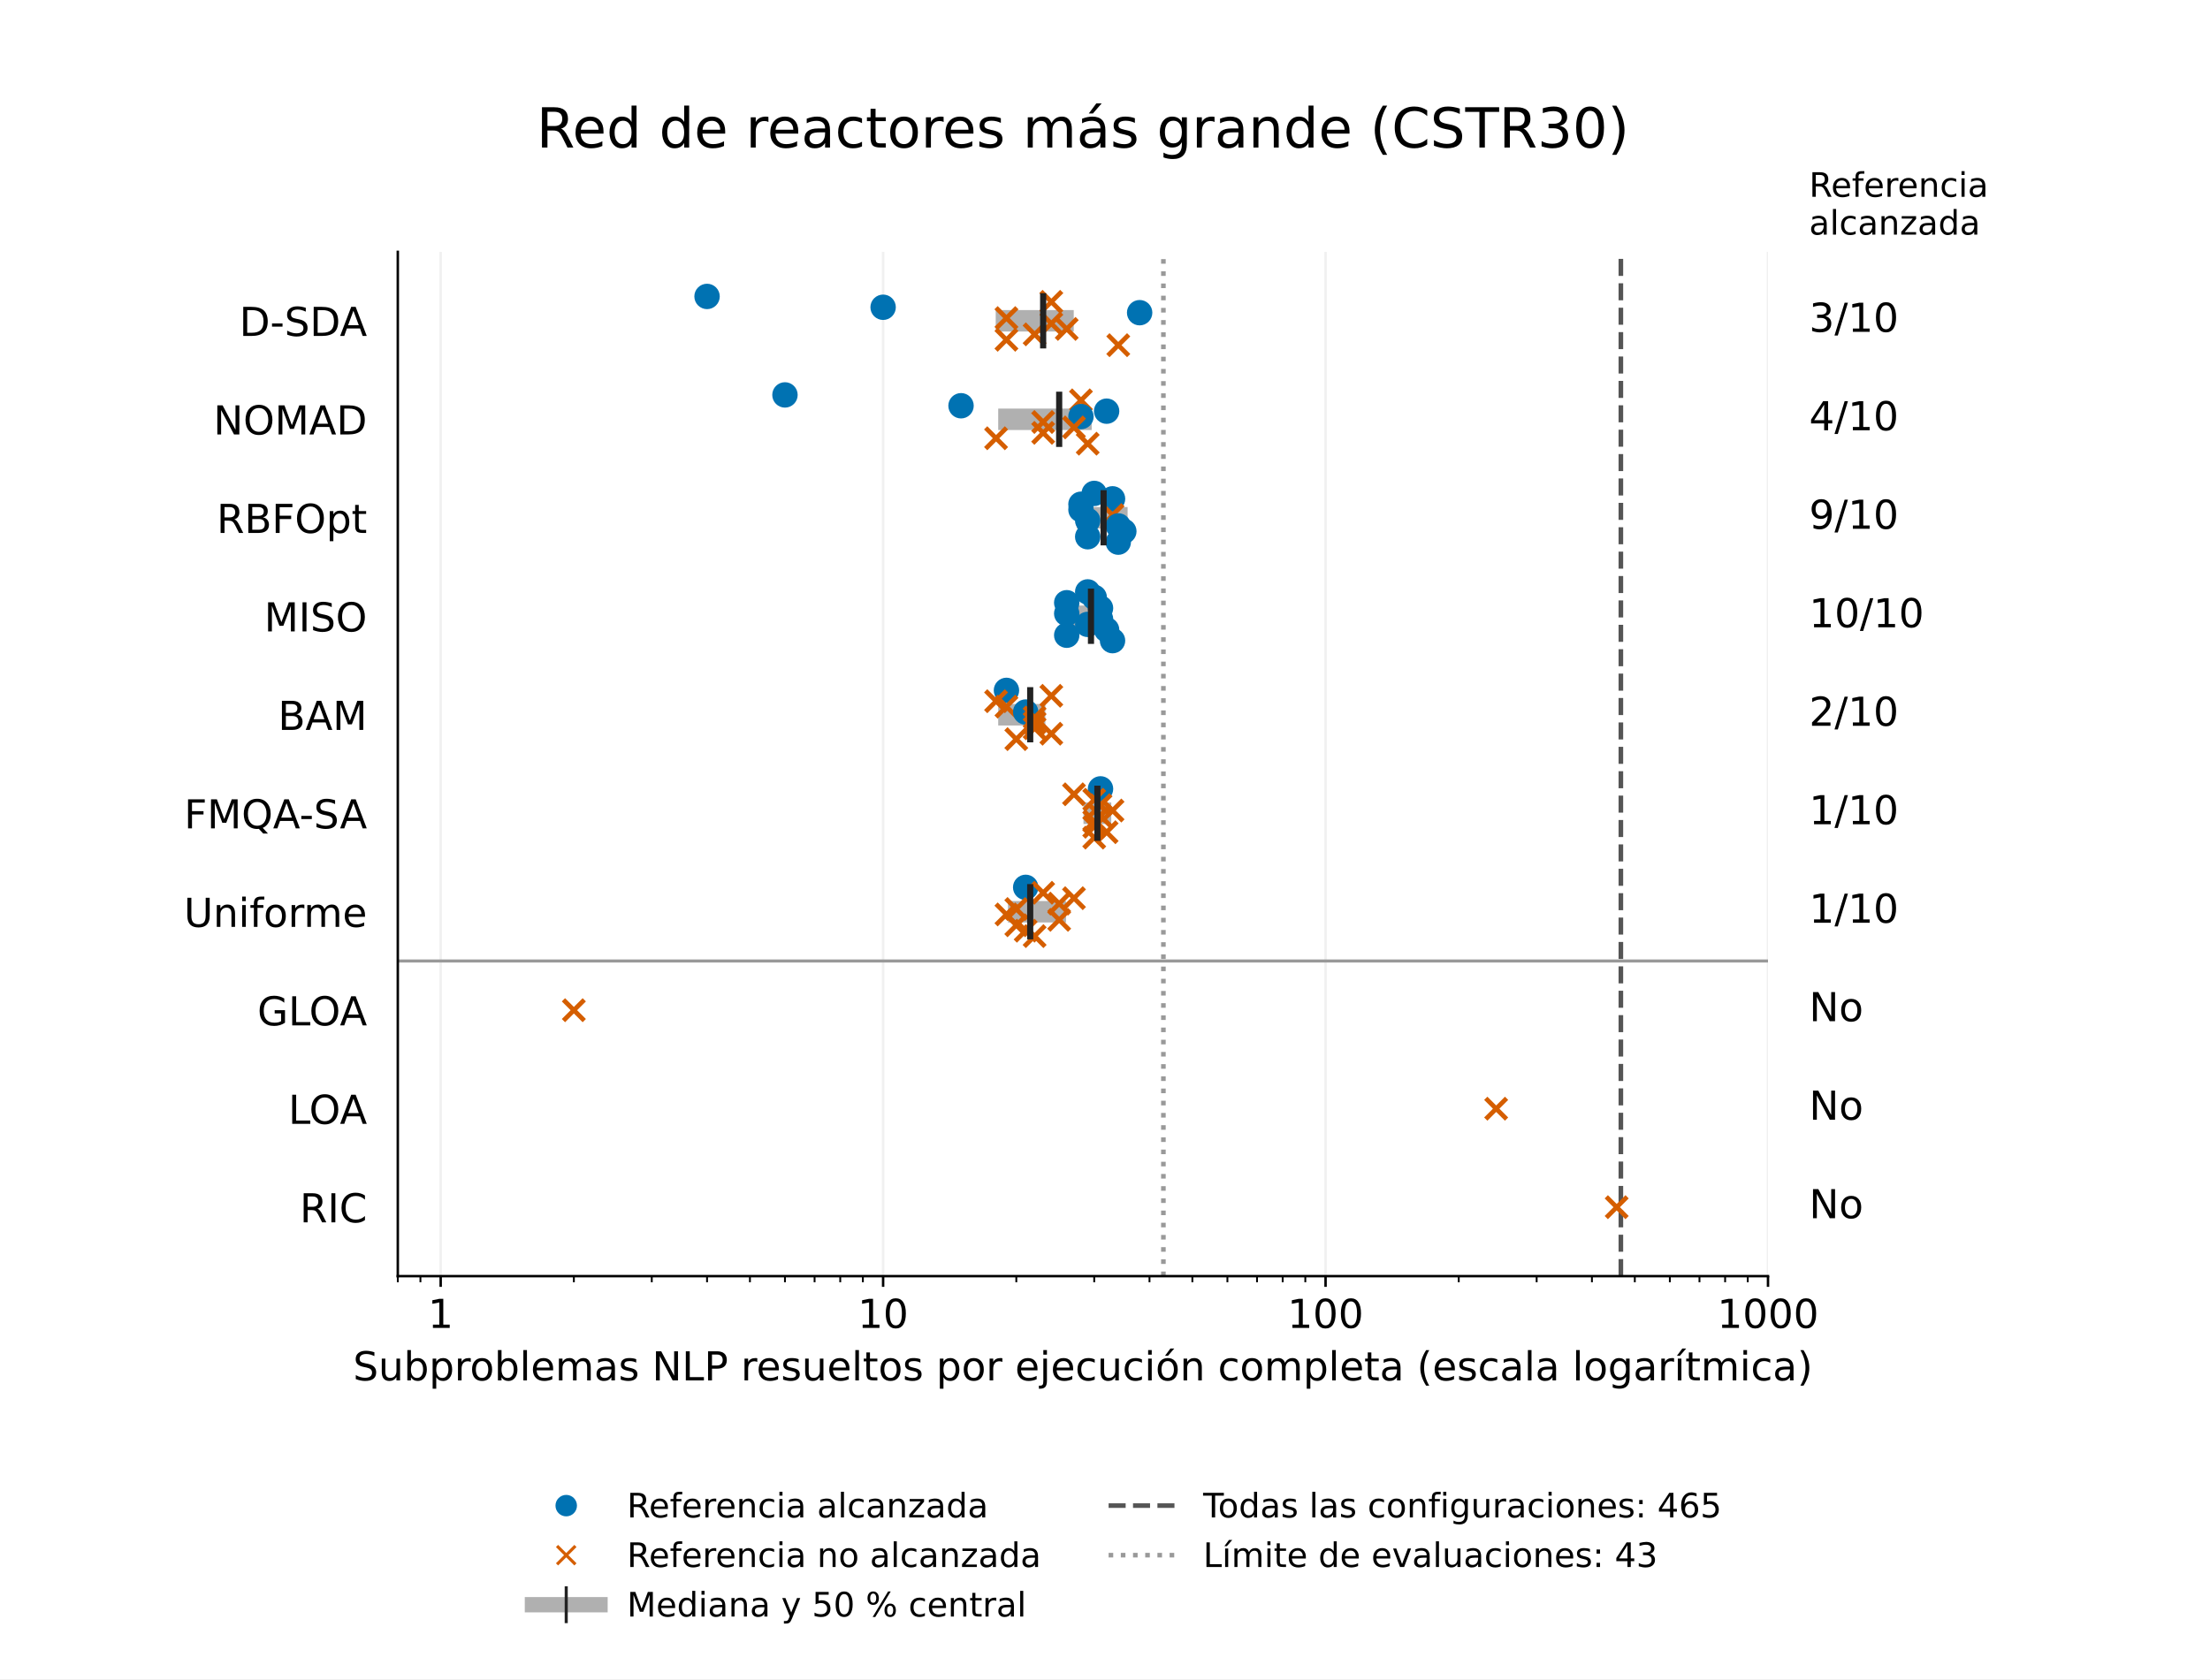
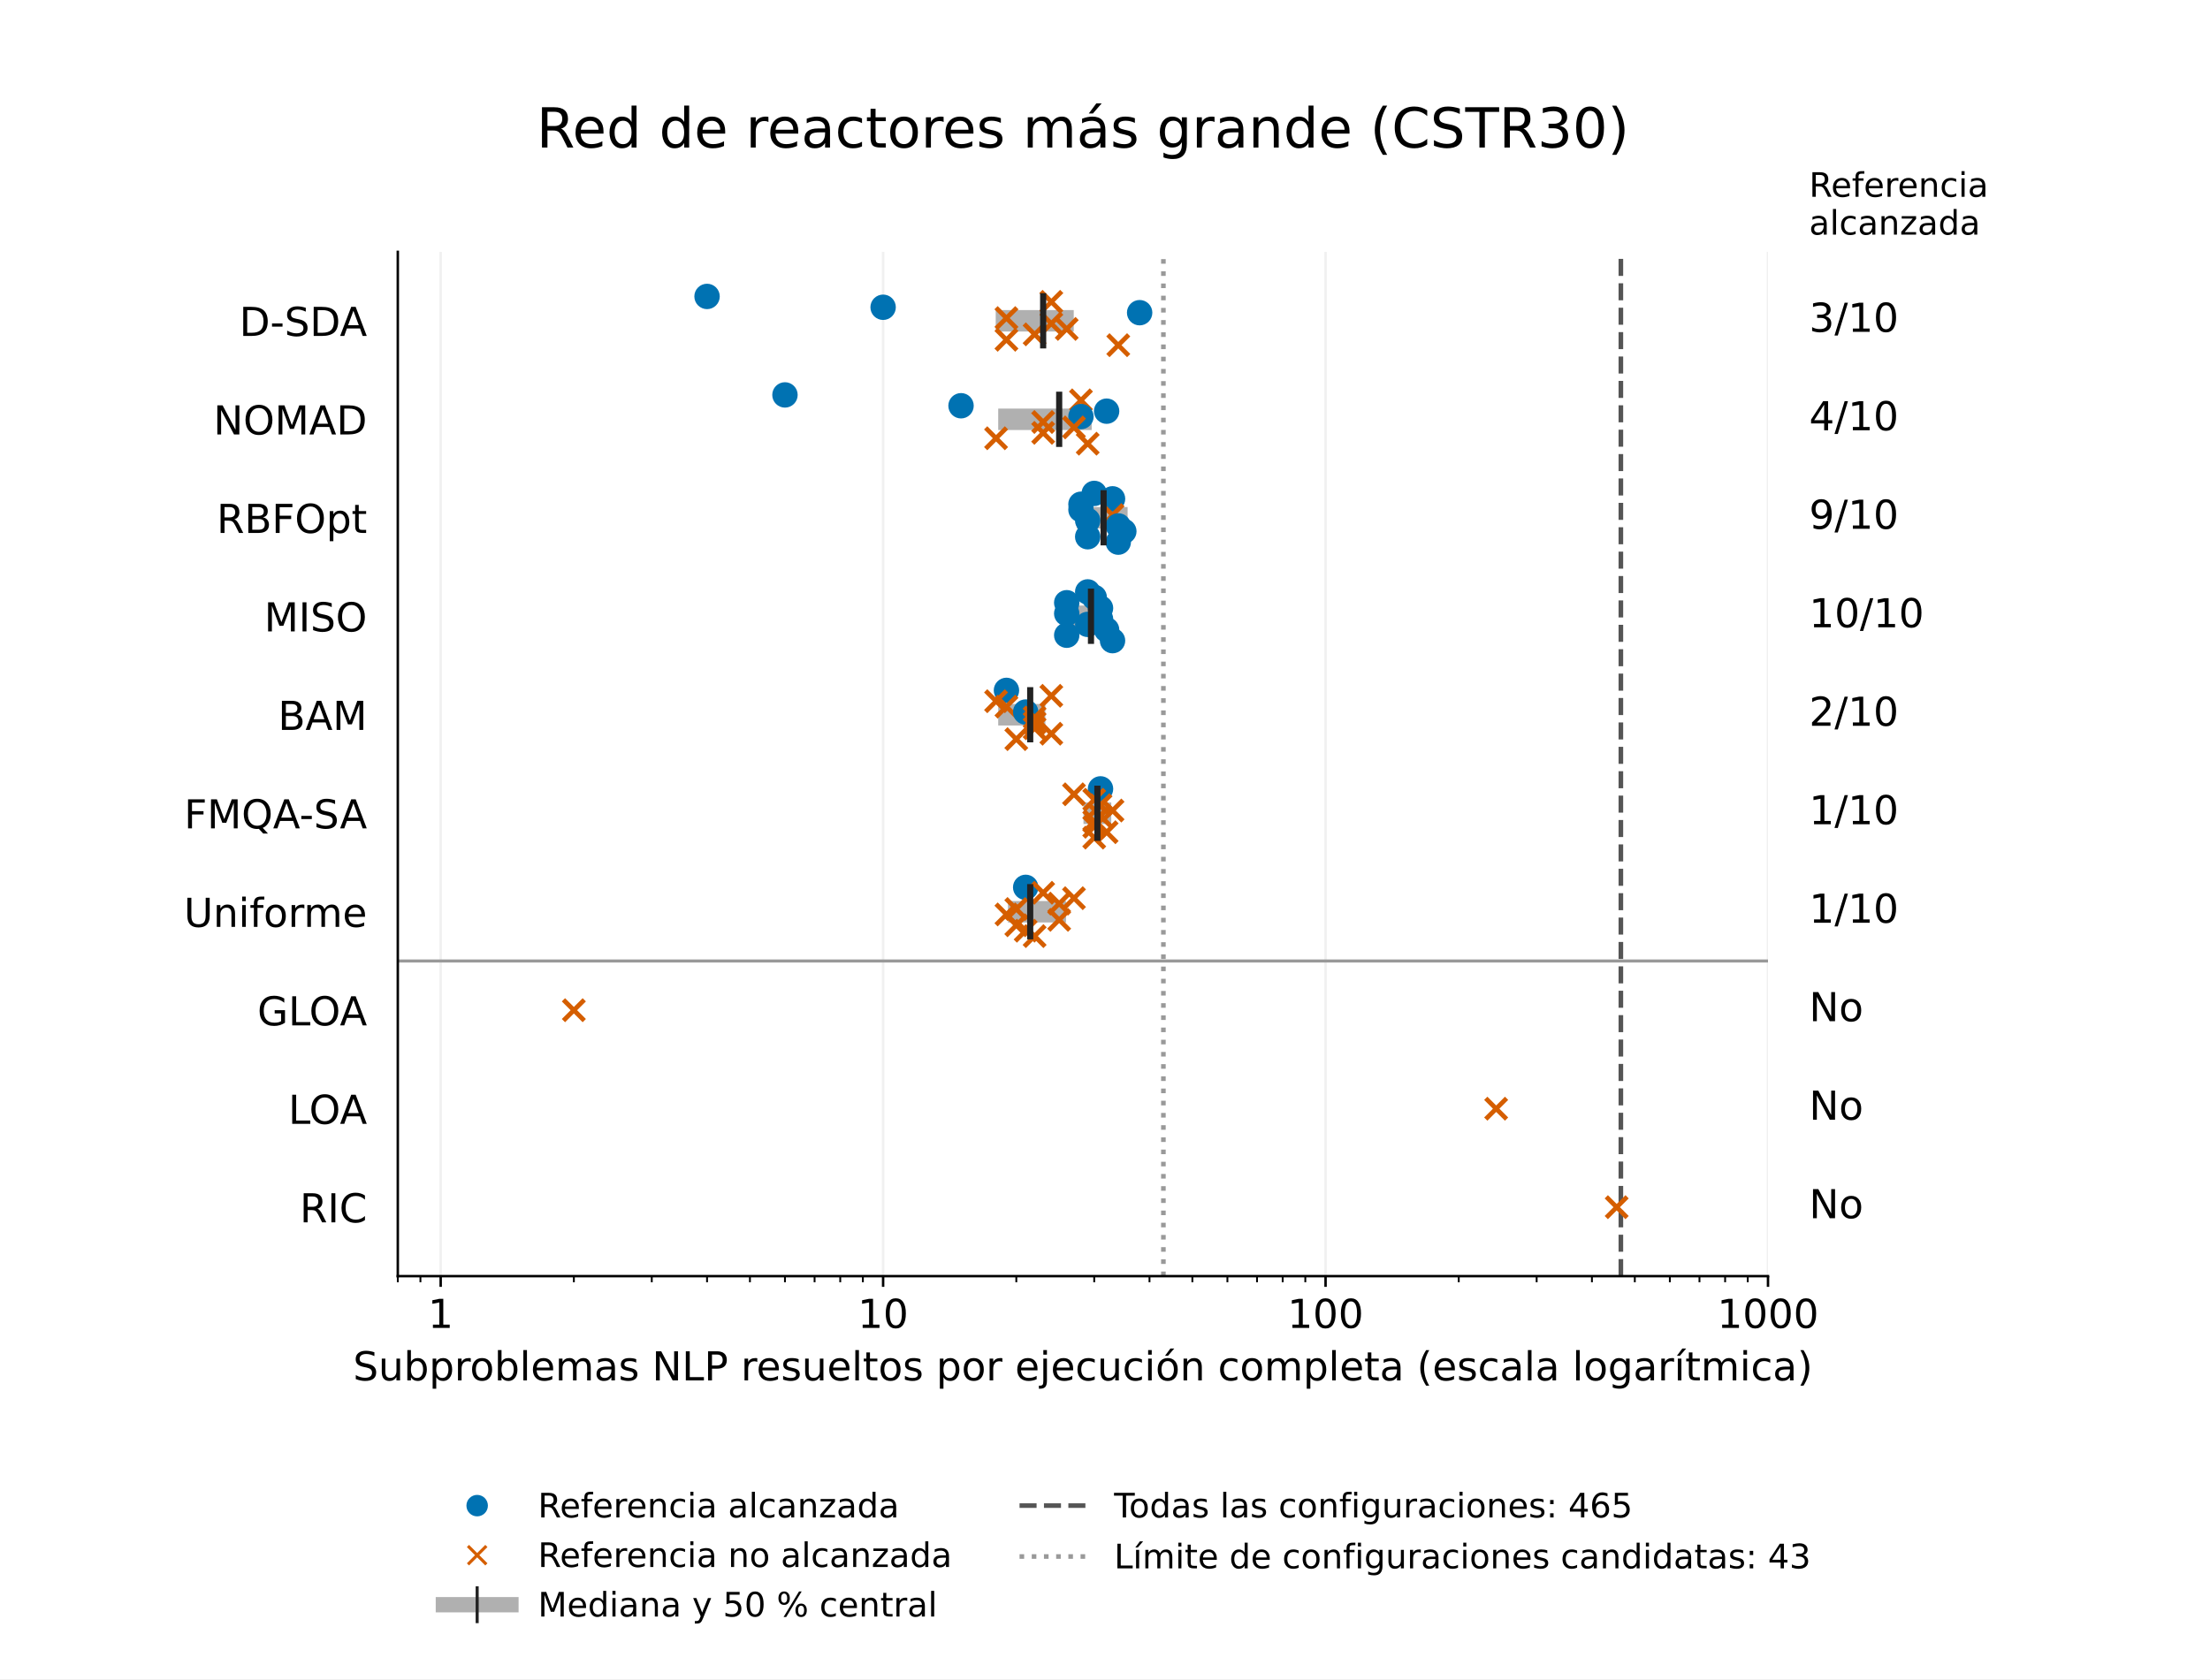
<svg xmlns="http://www.w3.org/2000/svg" xmlns:xlink="http://www.w3.org/1999/xlink" width="720pt" height="547.2pt" viewBox="0 0 720 547.2" version="1.1">
  <defs>
    <style type="text/css">*{stroke-linejoin: round; stroke-linecap: butt}</style>
  </defs>
  <g id="figure_1">
    <g id="patch_1">
      <path d="M 0 547.2 L 720 547.2 L 720 0 L 0 0 z " style="fill: #ffffff" />
    </g>
    <g id="axes_1">
      <g id="patch_2">
        <path d="M 129.6 415.872 L 576 415.872 L 576 82.08 L 129.6 82.08 z " style="fill: #ffffff" />
      </g>
      <g id="line2d_1">
        <path d="M 528.065 415.872 L 528.065 82.08 " clip-path="url(#p4b33554368)" style="fill: none; stroke-dasharray: 5.55,2.4; stroke-dashoffset: 0; stroke: #555555; stroke-width: 1.5" />
      </g>
      <g id="line2d_2">
        <path d="M 379.023 415.872 L 379.023 82.08 " clip-path="url(#p4b33554368)" style="fill: none; stroke-dasharray: 1.5,2.475; stroke-dashoffset: 0; stroke: #999999; stroke-width: 1.5" />
      </g>
      <g id="line2d_3">
        <path d="M 327.893 104.547 L 346.313 104.547 " clip-path="url(#p4b33554368)" style="fill: none; stroke: #b0b0b0; stroke-width: 7; stroke-linecap: square" />
      </g>
      <g id="line2d_4">
        <path d="M 328.712 136.642 L 352.168 136.642 " clip-path="url(#p4b33554368)" style="fill: none; stroke: #b0b0b0; stroke-width: 7; stroke-linecap: square" />
      </g>
      <g id="line2d_5">
        <path d="M 354.364 168.738 L 363.86 168.738 " clip-path="url(#p4b33554368)" style="fill: none; stroke: #b0b0b0; stroke-width: 7; stroke-linecap: square" />
      </g>
      <g id="line2d_6">
        <path d="M 349.309 200.833 L 358.539 200.833 " clip-path="url(#p4b33554368)" style="fill: none; stroke: #b0b0b0; stroke-width: 7; stroke-linecap: square" />
      </g>
      <g id="line2d_7">
        <path d="M 328.712 232.928 L 337.071 232.928 " clip-path="url(#p4b33554368)" style="fill: none; stroke: #b0b0b0; stroke-width: 7; stroke-linecap: square" />
      </g>
      <g id="line2d_8">
        <path d="M 356.487 265.024 L 358.539 265.024 " clip-path="url(#p4b33554368)" style="fill: none; stroke: #b0b0b0; stroke-width: 7; stroke-linecap: square" />
      </g>
      <g id="line2d_9">
        <path d="M 331.882 297.119 L 343.808 297.119 " clip-path="url(#p4b33554368)" style="fill: none; stroke: #b0b0b0; stroke-width: 7; stroke-linecap: square" />
      </g>
      <g id="matplotlib.axis_1">
        <g id="xtick_1">
          <g id="line2d_10">
            <path d="M 143.569 415.872 L 143.569 82.08 " clip-path="url(#p4b33554368)" style="fill: none; stroke: #b0b0b0; stroke-opacity: 0.18; stroke-width: 0.8; stroke-linecap: square" />
          </g>
          <g id="line2d_11">
            <defs>
              <path id="maa58ee2688" d="M 0 0 L 0 3.5 " style="stroke: #000000; stroke-width: 0.8" />
            </defs>
            <g>
              <use xlink:href="#maa58ee2688" x="143.569" y="415.872" style="stroke: #000000; stroke-width: 0.8" />
            </g>
          </g>
          <g id="text_1">
            <text style="font-size: 13px; font-family: 'DejaVu Sans'; text-anchor: middle" x="143.569" y="432.75" transform="rotate(-0 143.569 432.75)">1</text>
          </g>
        </g>
        <g id="xtick_2">
          <g id="line2d_12">
            <path d="M 287.713 415.872 L 287.713 82.08 " clip-path="url(#p4b33554368)" style="fill: none; stroke: #b0b0b0; stroke-opacity: 0.18; stroke-width: 0.8; stroke-linecap: square" />
          </g>
          <g id="line2d_13">
            <g>
              <use xlink:href="#maa58ee2688" x="287.713" y="415.872" style="stroke: #000000; stroke-width: 0.8" />
            </g>
          </g>
          <g id="text_2">
            <text style="font-size: 13px; font-family: 'DejaVu Sans'; text-anchor: middle" x="287.713" y="432.75" transform="rotate(-0 287.7126 432.75)">10</text>
          </g>
        </g>
        <g id="xtick_3">
          <g id="line2d_14">
            <path d="M 431.856 415.872 L 431.856 82.08 " clip-path="url(#p4b33554368)" style="fill: none; stroke: #b0b0b0; stroke-opacity: 0.18; stroke-width: 0.8; stroke-linecap: square" />
          </g>
          <g id="line2d_15">
            <g>
              <use xlink:href="#maa58ee2688" x="431.856" y="415.872" style="stroke: #000000; stroke-width: 0.8" />
            </g>
          </g>
          <g id="text_3">
            <text style="font-size: 13px; font-family: 'DejaVu Sans'; text-anchor: middle" x="431.856" y="432.75" transform="rotate(-0 431.8563 432.75)">100</text>
          </g>
        </g>
        <g id="xtick_4">
          <g id="line2d_16">
            <path d="M 576 415.872 L 576 82.08 " clip-path="url(#p4b33554368)" style="fill: none; stroke: #b0b0b0; stroke-opacity: 0.18; stroke-width: 0.8; stroke-linecap: square" />
          </g>
          <g id="line2d_17">
            <g>
              <use xlink:href="#maa58ee2688" x="576" y="415.872" style="stroke: #000000; stroke-width: 0.8" />
            </g>
          </g>
          <g id="text_4">
            <text style="font-size: 13px; font-family: 'DejaVu Sans'; text-anchor: middle" x="576" y="432.75" transform="rotate(-0 576 432.75)">1000</text>
          </g>
        </g>
        <g id="xtick_5">
          <g id="line2d_18">
            <defs>
              <path id="m079822d3ac" d="M 0 0 L 0 2 " style="stroke: #000000; stroke-width: 0.6" />
            </defs>
            <g>
              <use xlink:href="#m079822d3ac" x="129.6" y="415.872" style="stroke: #000000; stroke-width: 0.6" />
            </g>
          </g>
        </g>
        <g id="xtick_6">
          <g id="line2d_19">
            <g>
              <use xlink:href="#m079822d3ac" x="136.973" y="415.872" style="stroke: #000000; stroke-width: 0.6" />
            </g>
          </g>
        </g>
        <g id="xtick_7">
          <g id="line2d_20">
            <g>
              <use xlink:href="#m079822d3ac" x="186.961" y="415.872" style="stroke: #000000; stroke-width: 0.6" />
            </g>
          </g>
        </g>
        <g id="xtick_8">
          <g id="line2d_21">
            <g>
              <use xlink:href="#m079822d3ac" x="212.343" y="415.872" style="stroke: #000000; stroke-width: 0.6" />
            </g>
          </g>
        </g>
        <g id="xtick_9">
          <g id="line2d_22">
            <g>
              <use xlink:href="#m079822d3ac" x="230.352" y="415.872" style="stroke: #000000; stroke-width: 0.6" />
            </g>
          </g>
        </g>
        <g id="xtick_10">
          <g id="line2d_23">
            <g>
              <use xlink:href="#m079822d3ac" x="244.321" y="415.872" style="stroke: #000000; stroke-width: 0.6" />
            </g>
          </g>
        </g>
        <g id="xtick_11">
          <g id="line2d_24">
            <g>
              <use xlink:href="#m079822d3ac" x="255.735" y="415.872" style="stroke: #000000; stroke-width: 0.6" />
            </g>
          </g>
        </g>
        <g id="xtick_12">
          <g id="line2d_25">
            <g>
              <use xlink:href="#m079822d3ac" x="265.385" y="415.872" style="stroke: #000000; stroke-width: 0.6" />
            </g>
          </g>
        </g>
        <g id="xtick_13">
          <g id="line2d_26">
            <g>
              <use xlink:href="#m079822d3ac" x="273.744" y="415.872" style="stroke: #000000; stroke-width: 0.6" />
            </g>
          </g>
        </g>
        <g id="xtick_14">
          <g id="line2d_27">
            <g>
              <use xlink:href="#m079822d3ac" x="281.117" y="415.872" style="stroke: #000000; stroke-width: 0.6" />
            </g>
          </g>
        </g>
        <g id="xtick_15">
          <g id="line2d_28">
            <g>
              <use xlink:href="#m079822d3ac" x="331.104" y="415.872" style="stroke: #000000; stroke-width: 0.6" />
            </g>
          </g>
        </g>
        <g id="xtick_16">
          <g id="line2d_29">
            <g>
              <use xlink:href="#m079822d3ac" x="356.487" y="415.872" style="stroke: #000000; stroke-width: 0.6" />
            </g>
          </g>
        </g>
        <g id="xtick_17">
          <g id="line2d_30">
            <g>
              <use xlink:href="#m079822d3ac" x="374.496" y="415.872" style="stroke: #000000; stroke-width: 0.6" />
            </g>
          </g>
        </g>
        <g id="xtick_18">
          <g id="line2d_31">
            <g>
              <use xlink:href="#m079822d3ac" x="388.465" y="415.872" style="stroke: #000000; stroke-width: 0.6" />
            </g>
          </g>
        </g>
        <g id="xtick_19">
          <g id="line2d_32">
            <g>
              <use xlink:href="#m079822d3ac" x="399.878" y="415.872" style="stroke: #000000; stroke-width: 0.6" />
            </g>
          </g>
        </g>
        <g id="xtick_20">
          <g id="line2d_33">
            <g>
              <use xlink:href="#m079822d3ac" x="409.528" y="415.872" style="stroke: #000000; stroke-width: 0.6" />
            </g>
          </g>
        </g>
        <g id="xtick_21">
          <g id="line2d_34">
            <g>
              <use xlink:href="#m079822d3ac" x="417.887" y="415.872" style="stroke: #000000; stroke-width: 0.6" />
            </g>
          </g>
        </g>
        <g id="xtick_22">
          <g id="line2d_35">
            <g>
              <use xlink:href="#m079822d3ac" x="425.261" y="415.872" style="stroke: #000000; stroke-width: 0.6" />
            </g>
          </g>
        </g>
        <g id="xtick_23">
          <g id="line2d_36">
            <g>
              <use xlink:href="#m079822d3ac" x="475.248" y="415.872" style="stroke: #000000; stroke-width: 0.6" />
            </g>
          </g>
        </g>
        <g id="xtick_24">
          <g id="line2d_37">
            <g>
              <use xlink:href="#m079822d3ac" x="500.63" y="415.872" style="stroke: #000000; stroke-width: 0.6" />
            </g>
          </g>
        </g>
        <g id="xtick_25">
          <g id="line2d_38">
            <g>
              <use xlink:href="#m079822d3ac" x="518.639" y="415.872" style="stroke: #000000; stroke-width: 0.6" />
            </g>
          </g>
        </g>
        <g id="xtick_26">
          <g id="line2d_39">
            <g>
              <use xlink:href="#m079822d3ac" x="532.608" y="415.872" style="stroke: #000000; stroke-width: 0.6" />
            </g>
          </g>
        </g>
        <g id="xtick_27">
          <g id="line2d_40">
            <g>
              <use xlink:href="#m079822d3ac" x="544.022" y="415.872" style="stroke: #000000; stroke-width: 0.6" />
            </g>
          </g>
        </g>
        <g id="xtick_28">
          <g id="line2d_41">
            <g>
              <use xlink:href="#m079822d3ac" x="553.672" y="415.872" style="stroke: #000000; stroke-width: 0.6" />
            </g>
          </g>
        </g>
        <g id="xtick_29">
          <g id="line2d_42">
            <g>
              <use xlink:href="#m079822d3ac" x="562.031" y="415.872" style="stroke: #000000; stroke-width: 0.6" />
            </g>
          </g>
        </g>
        <g id="xtick_30">
          <g id="line2d_43">
            <g>
              <use xlink:href="#m079822d3ac" x="569.404" y="415.872" style="stroke: #000000; stroke-width: 0.6" />
            </g>
          </g>
        </g>
        <g id="text_5">
          <text style="font-size: 13px; font-family: 'DejaVu Sans'; text-anchor: middle" x="352.8" y="449.852" transform="rotate(-0 352.8 449.8515)">Subproblemas NLP resueltos por ejecución completa (escala logarítmica)</text>
        </g>
      </g>
      <g id="matplotlib.axis_2">
        <g id="ytick_1">
          <g id="line2d_44" />
          <g id="text_6">
            <text style="font-size: 13px; font-family: 'DejaVu Sans'; text-anchor: end" x="119.6" y="109.486" transform="rotate(-0 119.6 109.4858)">D-SDA</text>
          </g>
        </g>
        <g id="ytick_2">
          <g id="line2d_45" />
          <g id="text_7">
            <text style="font-size: 13px; font-family: 'DejaVu Sans'; text-anchor: end" x="119.6" y="141.581" transform="rotate(-0 119.6 141.5811)">NOMAD</text>
          </g>
        </g>
        <g id="ytick_3">
          <g id="line2d_46" />
          <g id="text_8">
            <text style="font-size: 13px; font-family: 'DejaVu Sans'; text-anchor: end" x="119.6" y="173.677" transform="rotate(-0 119.6 173.6765)">RBFOpt</text>
          </g>
        </g>
        <g id="ytick_4">
          <g id="line2d_47" />
          <g id="text_9">
            <text style="font-size: 13px; font-family: 'DejaVu Sans'; text-anchor: end" x="119.6" y="205.772" transform="rotate(-0 119.6 205.7719)">MISO</text>
          </g>
        </g>
        <g id="ytick_5">
          <g id="line2d_48" />
          <g id="text_10">
            <text style="font-size: 13px; font-family: 'DejaVu Sans'; text-anchor: end" x="119.6" y="237.867" transform="rotate(-0 119.6 237.8673)">BAM</text>
          </g>
        </g>
        <g id="ytick_6">
          <g id="line2d_49" />
          <g id="text_11">
            <text style="font-size: 13px; font-family: 'DejaVu Sans'; text-anchor: end" x="119.6" y="269.963" transform="rotate(-0 119.6 269.9627)">FMQA-SA</text>
          </g>
        </g>
        <g id="ytick_7">
          <g id="line2d_50" />
          <g id="text_12">
            <text style="font-size: 13px; font-family: 'DejaVu Sans'; text-anchor: end" x="119.6" y="302.058" transform="rotate(-0 119.6 302.0581)">Uniforme</text>
          </g>
        </g>
        <g id="ytick_8">
          <g id="line2d_51" />
          <g id="text_13">
            <text style="font-size: 13px; font-family: 'DejaVu Sans'; text-anchor: end" x="119.6" y="334.153" transform="rotate(-0 119.6 334.1534)">GLOA</text>
          </g>
        </g>
        <g id="ytick_9">
          <g id="line2d_52" />
          <g id="text_14">
            <text style="font-size: 13px; font-family: 'DejaVu Sans'; text-anchor: end" x="119.6" y="366.249" transform="rotate(-0 119.6 366.2488)">LOA</text>
          </g>
        </g>
        <g id="ytick_10">
          <g id="line2d_53" />
          <g id="text_15">
            <text style="font-size: 13px; font-family: 'DejaVu Sans'; text-anchor: end" x="119.6" y="398.344" transform="rotate(-0 119.6 398.3442)">RIC</text>
          </g>
        </g>
      </g>
      <g id="line2d_54">
        <path d="M 129.6 313.167 L 576 313.167 " clip-path="url(#p4b33554368)" style="fill: none; stroke: #999999; stroke-linecap: square" />
      </g>
      <g id="patch_3">
        <path d="M 129.6 415.872 L 129.6 82.08 " style="fill: none; stroke: #000000; stroke-width: 0.8; stroke-linejoin: miter; stroke-linecap: square" />
      </g>
      <g id="patch_4">
        <path d="M 129.6 415.872 L 576 415.872 " style="fill: none; stroke: #000000; stroke-width: 0.8; stroke-linejoin: miter; stroke-linecap: square" />
      </g>
      <g id="PathCollection_1">
        <defs>
          <path id="med5a002c58" d="M 0 3.391 C 0.899 3.391 1.762 3.034 2.398 2.398 C 3.034 1.762 3.391 0.899 3.391 0 C 3.391 -0.899 3.034 -1.762 2.398 -2.398 C 1.762 -3.034 0.899 -3.391 0 -3.391 C -0.899 -3.391 -1.762 -3.034 -2.398 -2.398 C -3.034 -1.762 -3.391 -0.899 -3.391 0 C -3.391 0.899 -3.034 1.762 -2.398 2.398 C -1.762 3.034 -0.899 3.391 0 3.391 z " style="stroke: #0072b2; stroke-width: 1.5" />
        </defs>
        <g clip-path="url(#p4b33554368)">
          <use xlink:href="#med5a002c58" x="230.352" y="96.603" style="fill: #0072b2; stroke: #0072b2; stroke-width: 1.5" />
        </g>
      </g>
      <g id="PathCollection_2">
        <defs>
          <path id="m9cff3bd27e" d="M -3.391 3.391 L 3.391 -3.391 M -3.391 -3.391 L 3.391 3.391 " style="stroke: #d55e00; stroke-width: 1.5" />
        </defs>
        <g clip-path="url(#p4b33554368)">
          <use xlink:href="#m9cff3bd27e" x="342.518" y="98.368" style="fill: #d55e00; stroke: #d55e00; stroke-width: 1.5" />
        </g>
      </g>
      <g id="PathCollection_3">
        <g clip-path="url(#p4b33554368)">
          <use xlink:href="#med5a002c58" x="287.713" y="100.134" style="fill: #0072b2; stroke: #0072b2; stroke-width: 1.5" />
        </g>
      </g>
      <g id="PathCollection_4">
        <g clip-path="url(#p4b33554368)">
          <use xlink:href="#med5a002c58" x="371.285" y="101.899" style="fill: #0072b2; stroke: #0072b2; stroke-width: 1.5" />
        </g>
      </g>
      <g id="PathCollection_5">
        <g clip-path="url(#p4b33554368)">
          <use xlink:href="#m9cff3bd27e" x="327.893" y="103.664" style="fill: #d55e00; stroke: #d55e00; stroke-width: 1.5" />
        </g>
      </g>
      <g id="PathCollection_6">
        <g clip-path="url(#p4b33554368)">
          <use xlink:href="#m9cff3bd27e" x="342.518" y="105.429" style="fill: #d55e00; stroke: #d55e00; stroke-width: 1.5" />
        </g>
      </g>
      <g id="PathCollection_7">
        <g clip-path="url(#p4b33554368)">
          <use xlink:href="#m9cff3bd27e" x="347.528" y="107.195" style="fill: #d55e00; stroke: #d55e00; stroke-width: 1.5" />
        </g>
      </g>
      <g id="PathCollection_8">
        <g clip-path="url(#p4b33554368)">
          <use xlink:href="#m9cff3bd27e" x="337.071" y="108.96" style="fill: #d55e00; stroke: #d55e00; stroke-width: 1.5" />
        </g>
      </g>
      <g id="PathCollection_9">
        <g clip-path="url(#p4b33554368)">
          <use xlink:href="#m9cff3bd27e" x="327.893" y="110.725" style="fill: #d55e00; stroke: #d55e00; stroke-width: 1.5" />
        </g>
      </g>
      <g id="PathCollection_10">
        <g clip-path="url(#p4b33554368)">
          <use xlink:href="#m9cff3bd27e" x="364.322" y="112.49" style="fill: #d55e00; stroke: #d55e00; stroke-width: 1.5" />
        </g>
      </g>
      <g id="text_16">
        <text style="font-size: 13px; font-family: 'DejaVu Sans'; text-anchor: start" x="589.392" y="108.134" transform="rotate(-0 589.392 108.134)">3/10</text>
      </g>
      <g id="PathCollection_11">
        <g clip-path="url(#p4b33554368)">
          <use xlink:href="#med5a002c58" x="255.735" y="128.699" style="fill: #0072b2; stroke: #0072b2; stroke-width: 1.5" />
        </g>
      </g>
      <g id="PathCollection_12">
        <g clip-path="url(#p4b33554368)">
          <use xlink:href="#m9cff3bd27e" x="352.168" y="130.464" style="fill: #d55e00; stroke: #d55e00; stroke-width: 1.5" />
        </g>
      </g>
      <g id="PathCollection_13">
        <g clip-path="url(#p4b33554368)">
          <use xlink:href="#med5a002c58" x="313.095" y="132.229" style="fill: #0072b2; stroke: #0072b2; stroke-width: 1.5" />
        </g>
      </g>
      <g id="PathCollection_14">
        <g clip-path="url(#p4b33554368)">
          <use xlink:href="#med5a002c58" x="360.527" y="133.994" style="fill: #0072b2; stroke: #0072b2; stroke-width: 1.5" />
        </g>
      </g>
      <g id="PathCollection_15">
        <g clip-path="url(#p4b33554368)">
          <use xlink:href="#med5a002c58" x="352.168" y="135.76" style="fill: #0072b2; stroke: #0072b2; stroke-width: 1.5" />
        </g>
      </g>
      <g id="PathCollection_16">
        <g clip-path="url(#p4b33554368)">
          <use xlink:href="#m9cff3bd27e" x="339.853" y="137.525" style="fill: #d55e00; stroke: #d55e00; stroke-width: 1.5" />
        </g>
      </g>
      <g id="PathCollection_17">
        <g clip-path="url(#p4b33554368)">
          <use xlink:href="#m9cff3bd27e" x="349.891" y="139.29" style="fill: #d55e00; stroke: #d55e00; stroke-width: 1.5" />
        </g>
      </g>
      <g id="PathCollection_18">
        <g clip-path="url(#p4b33554368)">
          <use xlink:href="#m9cff3bd27e" x="339.853" y="141.055" style="fill: #d55e00; stroke: #d55e00; stroke-width: 1.5" />
        </g>
      </g>
      <g id="PathCollection_19">
        <g clip-path="url(#p4b33554368)">
          <use xlink:href="#m9cff3bd27e" x="324.509" y="142.821" style="fill: #d55e00; stroke: #d55e00; stroke-width: 1.5" />
        </g>
      </g>
      <g id="PathCollection_20">
        <g clip-path="url(#p4b33554368)">
          <use xlink:href="#m9cff3bd27e" x="354.364" y="144.586" style="fill: #d55e00; stroke: #d55e00; stroke-width: 1.5" />
        </g>
      </g>
      <g id="text_17">
        <text style="font-size: 13px; font-family: 'DejaVu Sans'; text-anchor: start" x="589.392" y="140.229" transform="rotate(-0 589.392 140.2293)">4/10</text>
      </g>
      <g id="PathCollection_21">
        <g clip-path="url(#p4b33554368)">
          <use xlink:href="#med5a002c58" x="356.487" y="160.794" style="fill: #0072b2; stroke: #0072b2; stroke-width: 1.5" />
        </g>
      </g>
      <g id="PathCollection_22">
        <g clip-path="url(#p4b33554368)">
          <use xlink:href="#med5a002c58" x="362.453" y="162.559" style="fill: #0072b2; stroke: #0072b2; stroke-width: 1.5" />
        </g>
      </g>
      <g id="PathCollection_23">
        <g clip-path="url(#p4b33554368)">
          <use xlink:href="#med5a002c58" x="352.168" y="164.324" style="fill: #0072b2; stroke: #0072b2; stroke-width: 1.5" />
        </g>
      </g>
      <g id="PathCollection_24">
        <g clip-path="url(#p4b33554368)">
          <use xlink:href="#med5a002c58" x="352.168" y="166.09" style="fill: #0072b2; stroke: #0072b2; stroke-width: 1.5" />
        </g>
      </g>
      <g id="PathCollection_25">
        <g clip-path="url(#p4b33554368)">
          <use xlink:href="#m9cff3bd27e" x="362.453" y="167.855" style="fill: #d55e00; stroke: #d55e00; stroke-width: 1.5" />
        </g>
      </g>
      <g id="PathCollection_26">
        <g clip-path="url(#p4b33554368)">
          <use xlink:href="#med5a002c58" x="354.364" y="169.62" style="fill: #0072b2; stroke: #0072b2; stroke-width: 1.5" />
        </g>
      </g>
      <g id="PathCollection_27">
        <g clip-path="url(#p4b33554368)">
          <use xlink:href="#med5a002c58" x="364.322" y="171.385" style="fill: #0072b2; stroke: #0072b2; stroke-width: 1.5" />
        </g>
      </g>
      <g id="PathCollection_28">
        <g clip-path="url(#p4b33554368)">
          <use xlink:href="#med5a002c58" x="366.137" y="173.151" style="fill: #0072b2; stroke: #0072b2; stroke-width: 1.5" />
        </g>
      </g>
      <g id="PathCollection_29">
        <g clip-path="url(#p4b33554368)">
          <use xlink:href="#med5a002c58" x="354.364" y="174.916" style="fill: #0072b2; stroke: #0072b2; stroke-width: 1.5" />
        </g>
      </g>
      <g id="PathCollection_30">
        <g clip-path="url(#p4b33554368)">
          <use xlink:href="#med5a002c58" x="364.322" y="176.681" style="fill: #0072b2; stroke: #0072b2; stroke-width: 1.5" />
        </g>
      </g>
      <g id="text_18">
        <text style="font-size: 13px; font-family: 'DejaVu Sans'; text-anchor: start" x="589.392" y="172.325" transform="rotate(-0 589.392 172.3247)">9/10</text>
      </g>
      <g id="PathCollection_31">
        <g clip-path="url(#p4b33554368)">
          <use xlink:href="#med5a002c58" x="354.364" y="192.889" style="fill: #0072b2; stroke: #0072b2; stroke-width: 1.5" />
        </g>
      </g>
      <g id="PathCollection_32">
        <g clip-path="url(#p4b33554368)">
          <use xlink:href="#med5a002c58" x="356.487" y="194.655" style="fill: #0072b2; stroke: #0072b2; stroke-width: 1.5" />
        </g>
      </g>
      <g id="PathCollection_33">
        <g clip-path="url(#p4b33554368)">
          <use xlink:href="#med5a002c58" x="347.528" y="196.42" style="fill: #0072b2; stroke: #0072b2; stroke-width: 1.5" />
        </g>
      </g>
      <g id="PathCollection_34">
        <g clip-path="url(#p4b33554368)">
          <use xlink:href="#med5a002c58" x="358.539" y="198.185" style="fill: #0072b2; stroke: #0072b2; stroke-width: 1.5" />
        </g>
      </g>
      <g id="PathCollection_35">
        <g clip-path="url(#p4b33554368)">
          <use xlink:href="#med5a002c58" x="347.528" y="199.95" style="fill: #0072b2; stroke: #0072b2; stroke-width: 1.5" />
        </g>
      </g>
      <g id="PathCollection_36">
        <g clip-path="url(#p4b33554368)">
          <use xlink:href="#med5a002c58" x="358.539" y="201.716" style="fill: #0072b2; stroke: #0072b2; stroke-width: 1.5" />
        </g>
      </g>
      <g id="PathCollection_37">
        <g clip-path="url(#p4b33554368)">
          <use xlink:href="#med5a002c58" x="354.364" y="203.481" style="fill: #0072b2; stroke: #0072b2; stroke-width: 1.5" />
        </g>
      </g>
      <g id="PathCollection_38">
        <g clip-path="url(#p4b33554368)">
          <use xlink:href="#med5a002c58" x="360.527" y="205.246" style="fill: #0072b2; stroke: #0072b2; stroke-width: 1.5" />
        </g>
      </g>
      <g id="PathCollection_39">
        <g clip-path="url(#p4b33554368)">
          <use xlink:href="#med5a002c58" x="347.528" y="207.011" style="fill: #0072b2; stroke: #0072b2; stroke-width: 1.5" />
        </g>
      </g>
      <g id="PathCollection_40">
        <g clip-path="url(#p4b33554368)">
          <use xlink:href="#med5a002c58" x="362.453" y="208.777" style="fill: #0072b2; stroke: #0072b2; stroke-width: 1.5" />
        </g>
      </g>
      <g id="text_19">
        <text style="font-size: 13px; font-family: 'DejaVu Sans'; text-anchor: start" x="589.392" y="204.42" transform="rotate(-0 589.392 204.4201)">10/10</text>
      </g>
      <g id="PathCollection_41">
        <g clip-path="url(#p4b33554368)">
          <use xlink:href="#med5a002c58" x="327.893" y="224.985" style="fill: #0072b2; stroke: #0072b2; stroke-width: 1.5" />
        </g>
      </g>
      <g id="PathCollection_42">
        <g clip-path="url(#p4b33554368)">
          <use xlink:href="#m9cff3bd27e" x="342.518" y="226.75" style="fill: #d55e00; stroke: #d55e00; stroke-width: 1.5" />
        </g>
      </g>
      <g id="PathCollection_43">
        <g clip-path="url(#p4b33554368)">
          <use xlink:href="#m9cff3bd27e" x="324.509" y="228.515" style="fill: #d55e00; stroke: #d55e00; stroke-width: 1.5" />
        </g>
      </g>
      <g id="PathCollection_44">
        <g clip-path="url(#p4b33554368)">
          <use xlink:href="#m9cff3bd27e" x="327.893" y="230.28" style="fill: #d55e00; stroke: #d55e00; stroke-width: 1.5" />
        </g>
      </g>
      <g id="PathCollection_45">
        <g clip-path="url(#p4b33554368)">
          <use xlink:href="#med5a002c58" x="334.159" y="232.046" style="fill: #0072b2; stroke: #0072b2; stroke-width: 1.5" />
        </g>
      </g>
      <g id="PathCollection_46">
        <g clip-path="url(#p4b33554368)">
          <use xlink:href="#m9cff3bd27e" x="337.071" y="233.811" style="fill: #d55e00; stroke: #d55e00; stroke-width: 1.5" />
        </g>
      </g>
      <g id="PathCollection_47">
        <g clip-path="url(#p4b33554368)">
          <use xlink:href="#m9cff3bd27e" x="337.071" y="235.576" style="fill: #d55e00; stroke: #d55e00; stroke-width: 1.5" />
        </g>
      </g>
      <g id="PathCollection_48">
        <g clip-path="url(#p4b33554368)">
          <use xlink:href="#m9cff3bd27e" x="337.071" y="237.341" style="fill: #d55e00; stroke: #d55e00; stroke-width: 1.5" />
        </g>
      </g>
      <g id="PathCollection_49">
        <g clip-path="url(#p4b33554368)">
          <use xlink:href="#m9cff3bd27e" x="342.518" y="239.107" style="fill: #d55e00; stroke: #d55e00; stroke-width: 1.5" />
        </g>
      </g>
      <g id="PathCollection_50">
        <g clip-path="url(#p4b33554368)">
          <use xlink:href="#m9cff3bd27e" x="331.104" y="240.872" style="fill: #d55e00; stroke: #d55e00; stroke-width: 1.5" />
        </g>
      </g>
      <g id="text_20">
        <text style="font-size: 13px; font-family: 'DejaVu Sans'; text-anchor: start" x="589.392" y="236.515" transform="rotate(-0 589.392 236.5155)">2/10</text>
      </g>
      <g id="PathCollection_51">
        <g clip-path="url(#p4b33554368)">
          <use xlink:href="#med5a002c58" x="358.539" y="257.08" style="fill: #0072b2; stroke: #0072b2; stroke-width: 1.5" />
        </g>
      </g>
      <g id="PathCollection_52">
        <g clip-path="url(#p4b33554368)">
          <use xlink:href="#m9cff3bd27e" x="349.891" y="258.845" style="fill: #d55e00; stroke: #d55e00; stroke-width: 1.5" />
        </g>
      </g>
      <g id="PathCollection_53">
        <g clip-path="url(#p4b33554368)">
          <use xlink:href="#m9cff3bd27e" x="356.487" y="260.611" style="fill: #d55e00; stroke: #d55e00; stroke-width: 1.5" />
        </g>
      </g>
      <g id="PathCollection_54">
        <g clip-path="url(#p4b33554368)">
          <use xlink:href="#m9cff3bd27e" x="358.539" y="262.376" style="fill: #d55e00; stroke: #d55e00; stroke-width: 1.5" />
        </g>
      </g>
      <g id="PathCollection_55">
        <g clip-path="url(#p4b33554368)">
          <use xlink:href="#m9cff3bd27e" x="362.453" y="264.141" style="fill: #d55e00; stroke: #d55e00; stroke-width: 1.5" />
        </g>
      </g>
      <g id="PathCollection_56">
        <g clip-path="url(#p4b33554368)">
          <use xlink:href="#m9cff3bd27e" x="358.539" y="265.906" style="fill: #d55e00; stroke: #d55e00; stroke-width: 1.5" />
        </g>
      </g>
      <g id="PathCollection_57">
        <g clip-path="url(#p4b33554368)">
          <use xlink:href="#m9cff3bd27e" x="356.487" y="267.672" style="fill: #d55e00; stroke: #d55e00; stroke-width: 1.5" />
        </g>
      </g>
      <g id="PathCollection_58">
        <g clip-path="url(#p4b33554368)">
          <use xlink:href="#m9cff3bd27e" x="356.487" y="269.437" style="fill: #d55e00; stroke: #d55e00; stroke-width: 1.5" />
        </g>
      </g>
      <g id="PathCollection_59">
        <g clip-path="url(#p4b33554368)">
          <use xlink:href="#m9cff3bd27e" x="360.527" y="271.202" style="fill: #d55e00; stroke: #d55e00; stroke-width: 1.5" />
        </g>
      </g>
      <g id="PathCollection_60">
        <g clip-path="url(#p4b33554368)">
          <use xlink:href="#m9cff3bd27e" x="356.487" y="272.967" style="fill: #d55e00; stroke: #d55e00; stroke-width: 1.5" />
        </g>
      </g>
      <g id="text_21">
        <text style="font-size: 13px; font-family: 'DejaVu Sans'; text-anchor: start" x="589.392" y="268.611" transform="rotate(-0 589.392 268.6109)">1/10</text>
      </g>
      <g id="PathCollection_61">
        <g clip-path="url(#p4b33554368)">
          <use xlink:href="#med5a002c58" x="334.159" y="289.175" style="fill: #0072b2; stroke: #0072b2; stroke-width: 1.5" />
        </g>
      </g>
      <g id="PathCollection_62">
        <g clip-path="url(#p4b33554368)">
          <use xlink:href="#m9cff3bd27e" x="339.853" y="290.941" style="fill: #d55e00; stroke: #d55e00; stroke-width: 1.5" />
        </g>
      </g>
      <g id="PathCollection_63">
        <g clip-path="url(#p4b33554368)">
          <use xlink:href="#m9cff3bd27e" x="349.891" y="292.706" style="fill: #d55e00; stroke: #d55e00; stroke-width: 1.5" />
        </g>
      </g>
      <g id="PathCollection_64">
        <g clip-path="url(#p4b33554368)">
          <use xlink:href="#m9cff3bd27e" x="345.073" y="294.471" style="fill: #d55e00; stroke: #d55e00; stroke-width: 1.5" />
        </g>
      </g>
      <g id="PathCollection_65">
        <g clip-path="url(#p4b33554368)">
          <use xlink:href="#m9cff3bd27e" x="331.104" y="296.236" style="fill: #d55e00; stroke: #d55e00; stroke-width: 1.5" />
        </g>
      </g>
      <g id="PathCollection_66">
        <g clip-path="url(#p4b33554368)">
          <use xlink:href="#m9cff3bd27e" x="327.893" y="298.002" style="fill: #d55e00; stroke: #d55e00; stroke-width: 1.5" />
        </g>
      </g>
      <g id="PathCollection_67">
        <g clip-path="url(#p4b33554368)">
          <use xlink:href="#m9cff3bd27e" x="345.073" y="299.767" style="fill: #d55e00; stroke: #d55e00; stroke-width: 1.5" />
        </g>
      </g>
      <g id="PathCollection_68">
        <g clip-path="url(#p4b33554368)">
          <use xlink:href="#m9cff3bd27e" x="331.104" y="301.532" style="fill: #d55e00; stroke: #d55e00; stroke-width: 1.5" />
        </g>
      </g>
      <g id="PathCollection_69">
        <g clip-path="url(#p4b33554368)">
          <use xlink:href="#m9cff3bd27e" x="334.159" y="303.297" style="fill: #d55e00; stroke: #d55e00; stroke-width: 1.5" />
        </g>
      </g>
      <g id="PathCollection_70">
        <g clip-path="url(#p4b33554368)">
          <use xlink:href="#m9cff3bd27e" x="337.071" y="305.063" style="fill: #d55e00; stroke: #d55e00; stroke-width: 1.5" />
        </g>
      </g>
      <g id="text_22">
        <text style="font-size: 13px; font-family: 'DejaVu Sans'; text-anchor: start" x="589.392" y="300.706" transform="rotate(-0 589.392 300.7063)">1/10</text>
      </g>
      <g id="PathCollection_71">
        <g clip-path="url(#p4b33554368)">
          <use xlink:href="#m9cff3bd27e" x="186.961" y="329.214" style="fill: #d55e00; stroke: #d55e00; stroke-width: 1.5" />
        </g>
      </g>
      <g id="text_23">
        <text style="font-size: 13px; font-family: 'DejaVu Sans'; text-anchor: start" x="589.392" y="332.802" transform="rotate(-0 589.392 332.8016)">No</text>
      </g>
      <g id="PathCollection_72">
        <g clip-path="url(#p4b33554368)">
          <use xlink:href="#m9cff3bd27e" x="487.439" y="361.31" style="fill: #d55e00; stroke: #d55e00; stroke-width: 1.5" />
        </g>
      </g>
      <g id="text_24">
        <text style="font-size: 13px; font-family: 'DejaVu Sans'; text-anchor: start" x="589.392" y="364.897" transform="rotate(-0 589.392 364.897)">No</text>
      </g>
      <g id="PathCollection_73">
        <g clip-path="url(#p4b33554368)">
          <use xlink:href="#m9cff3bd27e" x="526.705" y="393.405" style="fill: #d55e00; stroke: #d55e00; stroke-width: 1.5" />
        </g>
      </g>
      <g id="text_25">
        <text style="font-size: 13px; font-family: 'DejaVu Sans'; text-anchor: start" x="589.392" y="396.992" transform="rotate(-0 589.392 396.9924)">No</text>
      </g>
      <g id="text_26">
        <text style="font-size: 11px; font-family: 'DejaVu Sans'" transform="translate(589.392 64.13683)">Referencia</text>
        <text style="font-size: 11px; font-family: 'DejaVu Sans'" transform="translate(589.392 76.45442)">alcanzada</text>
      </g>
      <g id="text_27">
        <text style="font-size: 18px; font-family: 'DejaVu Sans'; text-anchor: middle" x="352.8" y="48.08" transform="rotate(-0 352.8 48.08)">Red de reactores más grande (CSTR30)</text>
      </g>
      <g id="line2d_55">
        <path d="M 339.853 104.547 " clip-path="url(#p4b33554368)" style="fill: none; stroke: #222222; stroke-width: 1.5; stroke-linecap: square" />
        <defs>
          <path id="m9ecef9116c" d="M 0 9 L 0 -9 " style="stroke: #222222; stroke-width: 2" />
        </defs>
        <g clip-path="url(#p4b33554368)">
          <use xlink:href="#m9ecef9116c" x="339.853" y="104.547" style="fill: #222222; stroke: #222222; stroke-width: 2" />
        </g>
      </g>
      <g id="line2d_56">
        <path d="M 345.073 136.642 " clip-path="url(#p4b33554368)" style="fill: none; stroke: #222222; stroke-width: 1.5; stroke-linecap: square" />
        <g clip-path="url(#p4b33554368)">
          <use xlink:href="#m9ecef9116c" x="345.073" y="136.642" style="fill: #222222; stroke: #222222; stroke-width: 2" />
        </g>
      </g>
      <g id="line2d_57">
        <path d="M 359.541 168.738 " clip-path="url(#p4b33554368)" style="fill: none; stroke: #222222; stroke-width: 1.5; stroke-linecap: square" />
        <g clip-path="url(#p4b33554368)">
          <use xlink:href="#m9ecef9116c" x="359.541" y="168.738" style="fill: #222222; stroke: #222222; stroke-width: 2" />
        </g>
      </g>
      <g id="line2d_58">
        <path d="M 355.435 200.833 " clip-path="url(#p4b33554368)" style="fill: none; stroke: #222222; stroke-width: 1.5; stroke-linecap: square" />
        <g clip-path="url(#p4b33554368)">
          <use xlink:href="#m9ecef9116c" x="355.435" y="200.833" style="fill: #222222; stroke: #222222; stroke-width: 2" />
        </g>
      </g>
      <g id="line2d_59">
        <path d="M 335.632 232.928 " clip-path="url(#p4b33554368)" style="fill: none; stroke: #222222; stroke-width: 1.5; stroke-linecap: square" />
        <g clip-path="url(#p4b33554368)">
          <use xlink:href="#m9ecef9116c" x="335.632" y="232.928" style="fill: #222222; stroke: #222222; stroke-width: 2" />
        </g>
      </g>
      <g id="line2d_60">
        <path d="M 357.521 265.024 " clip-path="url(#p4b33554368)" style="fill: none; stroke: #222222; stroke-width: 1.5; stroke-linecap: square" />
        <g clip-path="url(#p4b33554368)">
          <use xlink:href="#m9ecef9116c" x="357.521" y="265.024" style="fill: #222222; stroke: #222222; stroke-width: 2" />
        </g>
      </g>
      <g id="line2d_61">
        <path d="M 335.632 297.119 " clip-path="url(#p4b33554368)" style="fill: none; stroke: #222222; stroke-width: 1.5; stroke-linecap: square" />
        <g clip-path="url(#p4b33554368)">
          <use xlink:href="#m9ecef9116c" x="335.632" y="297.119" style="fill: #222222; stroke: #222222; stroke-width: 2" />
        </g>
      </g>
    </g>
    <g id="legend_1">
      <g id="line2d_62">
        <defs>
          <path id="mf5035f3b6e" d="M 0 3 C 0.796 3 1.559 2.684 2.121 2.121 C 2.684 1.559 3 0.796 3 0 C 3 -0.796 2.684 -1.559 2.121 -2.121 C 1.559 -2.684 0.796 -3 0 -3 C -0.796 -3 -1.559 -2.684 -2.121 -2.121 C -2.684 -1.559 -3 -0.796 -3 0 C -3 0.796 -2.684 1.559 -2.121 2.121 C -1.559 2.684 -0.796 3 0 3 z " style="stroke: #0072b2" />
        </defs>
        <g>
-           <use xlink:href="#mf5035f3b6e" x="184.471" y="490.662" style="fill: #0072b2; stroke: #0072b2" />
+           <use xlink:href="#mf5035f3b6e" x="155.455" y="490.662" style="fill: #0072b2; stroke: #0072b2" />
        </g>
      </g>
      <g id="text_28">
-         <text style="font-size: 11px; font-family: 'DejaVu Sans'; text-anchor: start" x="204.271" y="494.512" transform="rotate(-0 204.2711 494.5125)">Referencia alcanzada</text>
+         <text style="font-size: 11px; font-family: 'DejaVu Sans'; text-anchor: start" x="175.255" y="494.512" transform="rotate(-0 175.2552 494.5125)">Referencia alcanzada</text>
      </g>
      <g id="line2d_63">
        <defs>
          <path id="m540b644a82" d="M -3 3 L 3 -3 M -3 -3 L 3 3 " style="stroke: #d55e00" />
        </defs>
        <g>
-           <use xlink:href="#m540b644a82" x="184.471" y="506.808" style="fill: #d55e00; stroke: #d55e00" />
+           <use xlink:href="#m540b644a82" x="155.455" y="506.808" style="fill: #d55e00; stroke: #d55e00" />
        </g>
      </g>
      <g id="text_29">
-         <text style="font-size: 11px; font-family: 'DejaVu Sans'; text-anchor: start" x="204.271" y="510.658" transform="rotate(-0 204.2711 510.6584)">Referencia no alcanzada</text>
+         <text style="font-size: 11px; font-family: 'DejaVu Sans'; text-anchor: start" x="175.255" y="510.658" transform="rotate(-0 175.2552 510.6584)">Referencia no alcanzada</text>
      </g>
      <g id="line2d_64">
-         <path d="M 173.471 522.954 L 184.471 522.954 L 195.471 522.954 " style="fill: none; stroke: #b0b0b0; stroke-width: 5; stroke-linecap: square" />
+         <path d="M 144.455 522.954 L 155.455 522.954 L 166.455 522.954 " style="fill: none; stroke: #b0b0b0; stroke-width: 5; stroke-linecap: square" />
        <defs>
          <path id="m20ee20e079" d="M 0 6 L 0 -6 " style="stroke: #222222" />
        </defs>
        <g>
-           <use xlink:href="#m20ee20e079" x="184.471" y="522.954" style="fill: #b0b0b0; stroke: #222222" />
+           <use xlink:href="#m20ee20e079" x="155.455" y="522.954" style="fill: #b0b0b0; stroke: #222222" />
        </g>
      </g>
      <g id="text_30">
-         <text style="font-size: 11px; font-family: 'DejaVu Sans'; text-anchor: start" x="204.271" y="526.804" transform="rotate(-0 204.2711 526.8043)">Mediana y 50 % central</text>
+         <text style="font-size: 11px; font-family: 'DejaVu Sans'; text-anchor: start" x="175.255" y="526.804" transform="rotate(-0 175.2552 526.8043)">Mediana y 50 % central</text>
      </g>
      <g id="line2d_65">
-         <path d="M 361.178 490.662 L 372.178 490.662 L 383.178 490.662 " style="fill: none; stroke-dasharray: 5.55,2.4; stroke-dashoffset: 0; stroke: #555555; stroke-width: 1.5" />
+         <path d="M 332.162 490.662 L 343.162 490.662 L 354.162 490.662 " style="fill: none; stroke-dasharray: 5.55,2.4; stroke-dashoffset: 0; stroke: #555555; stroke-width: 1.5" />
      </g>
      <g id="text_31">
-         <text style="font-size: 11px; font-family: 'DejaVu Sans'; text-anchor: start" x="391.978" y="494.512" transform="rotate(-0 391.9775 494.5125)">Todas las configuraciones: 465</text>
+         <text style="font-size: 11px; font-family: 'DejaVu Sans'; text-anchor: start" x="362.962" y="494.512" transform="rotate(-0 362.9616 494.5125)">Todas las configuraciones: 465</text>
      </g>
      <g id="line2d_66">
-         <path d="M 361.178 506.808 L 372.178 506.808 L 383.178 506.808 " style="fill: none; stroke-dasharray: 1.5,2.475; stroke-dashoffset: 0; stroke: #999999; stroke-width: 1.5" />
+         <path d="M 332.162 507.248 L 343.162 507.248 L 354.162 507.248 " style="fill: none; stroke-dasharray: 1.5,2.475; stroke-dashoffset: 0; stroke: #999999; stroke-width: 1.5" />
      </g>
      <g id="text_32">
-         <text style="font-size: 11px; font-family: 'DejaVu Sans'; text-anchor: start" x="391.978" y="510.658" transform="rotate(-0 391.9775 510.6584)">Límite de evaluaciones: 43</text>
+         <text style="font-size: 11px; font-family: 'DejaVu Sans'; text-anchor: start" x="362.962" y="511.098" transform="rotate(-0 362.9616 511.0984)">Límite de configuraciones candidatas: 43</text>
      </g>
    </g>
  </g>
  <defs>
    <clipPath id="p4b33554368">
      <rect x="129.6" y="82.08" width="446.4" height="333.792" />
    </clipPath>
  </defs>
</svg>
